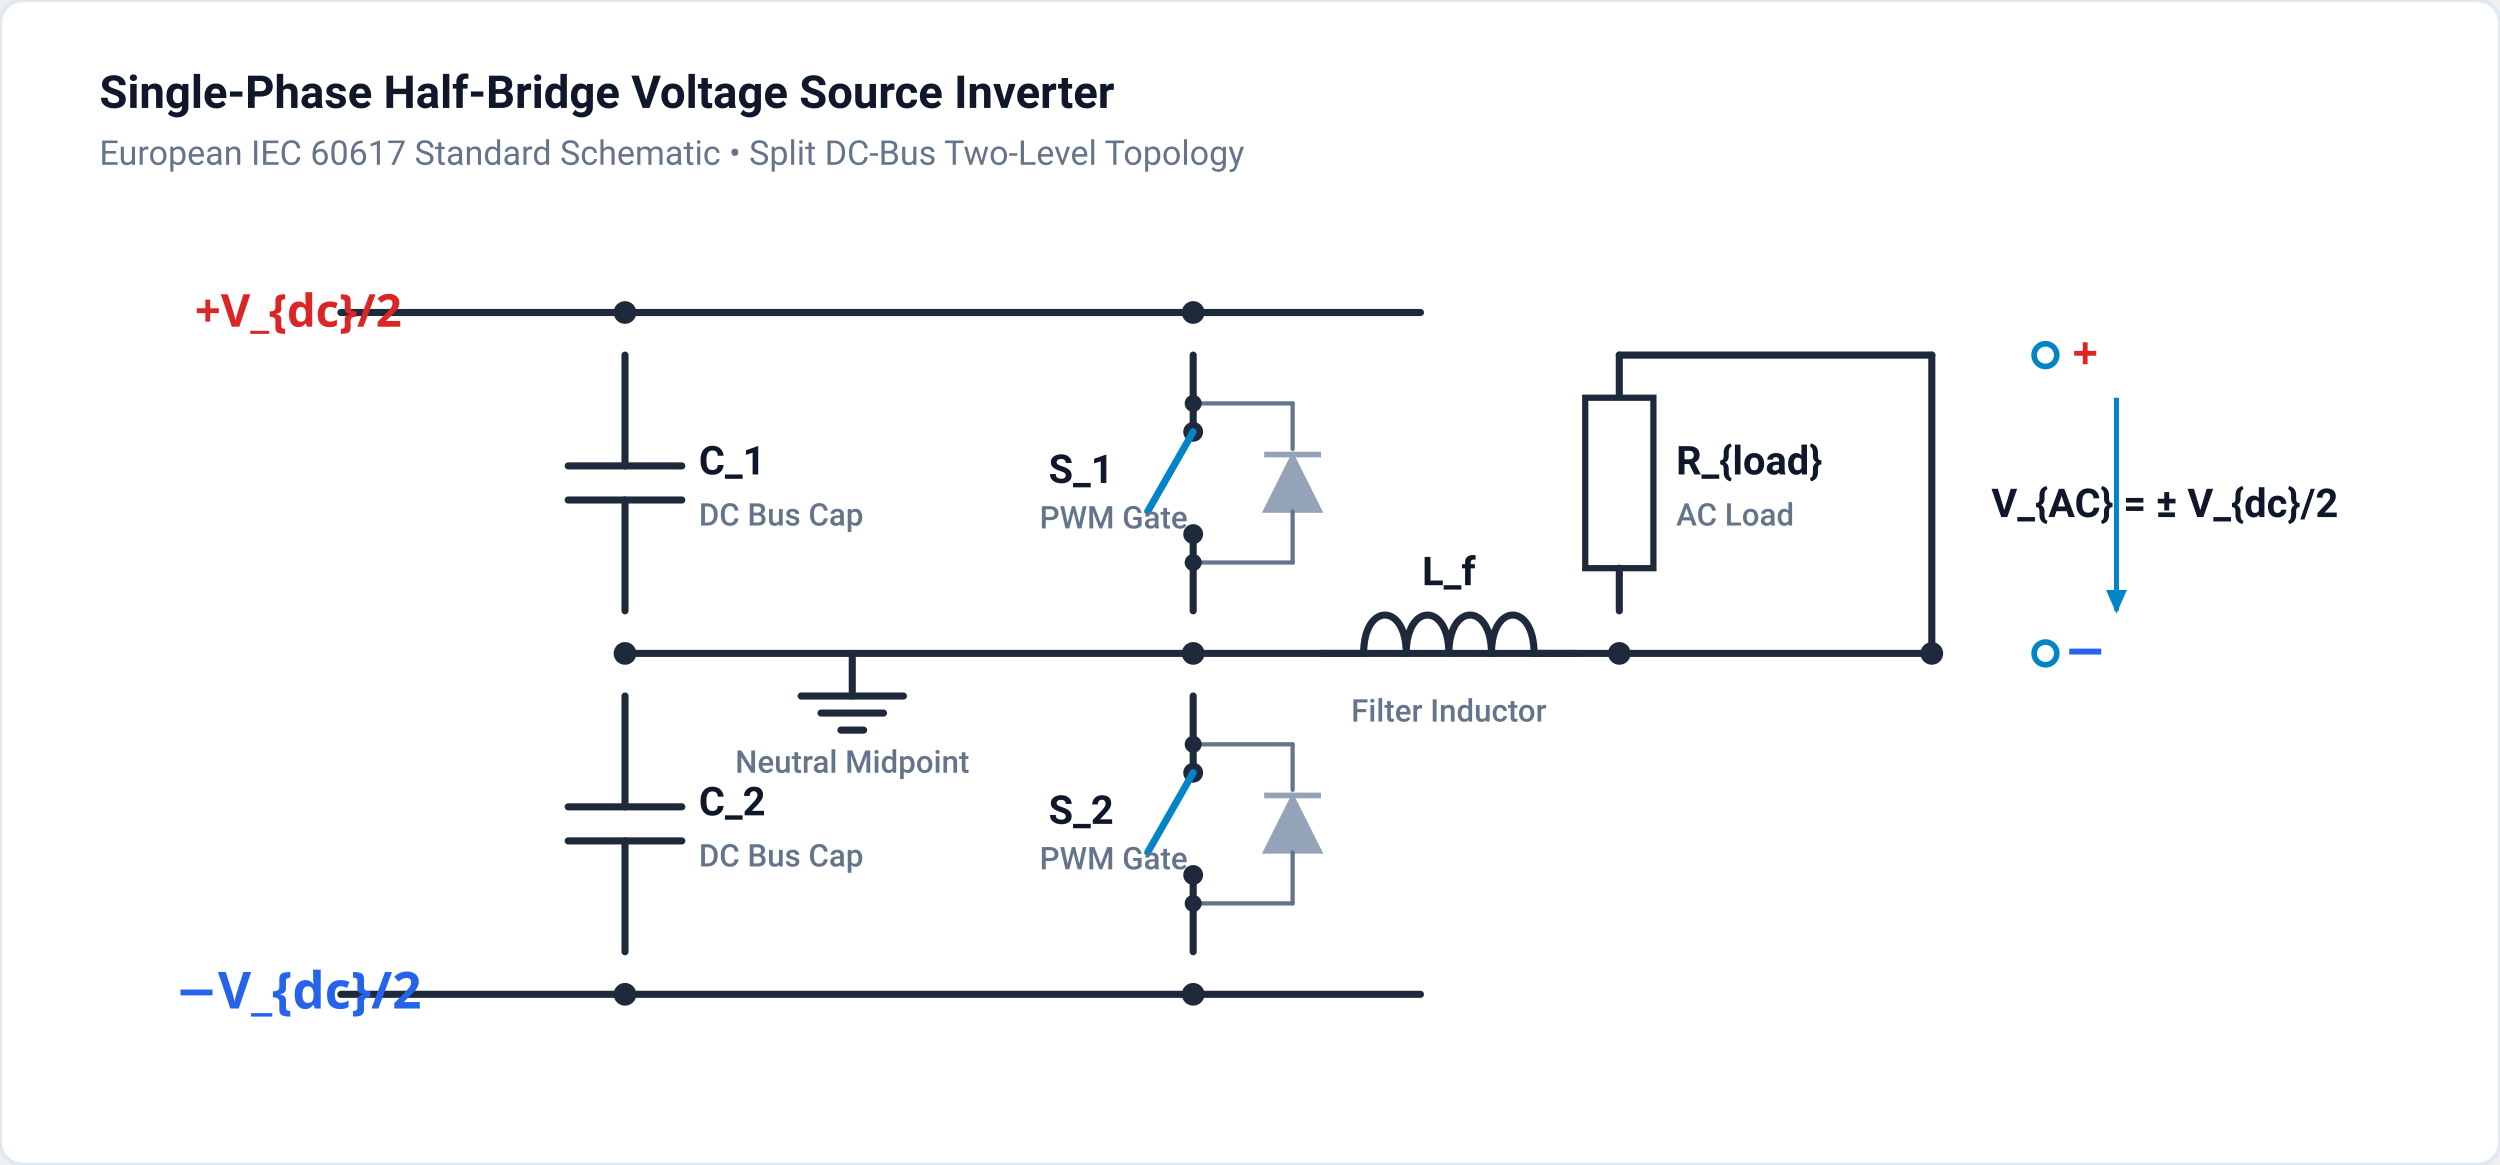
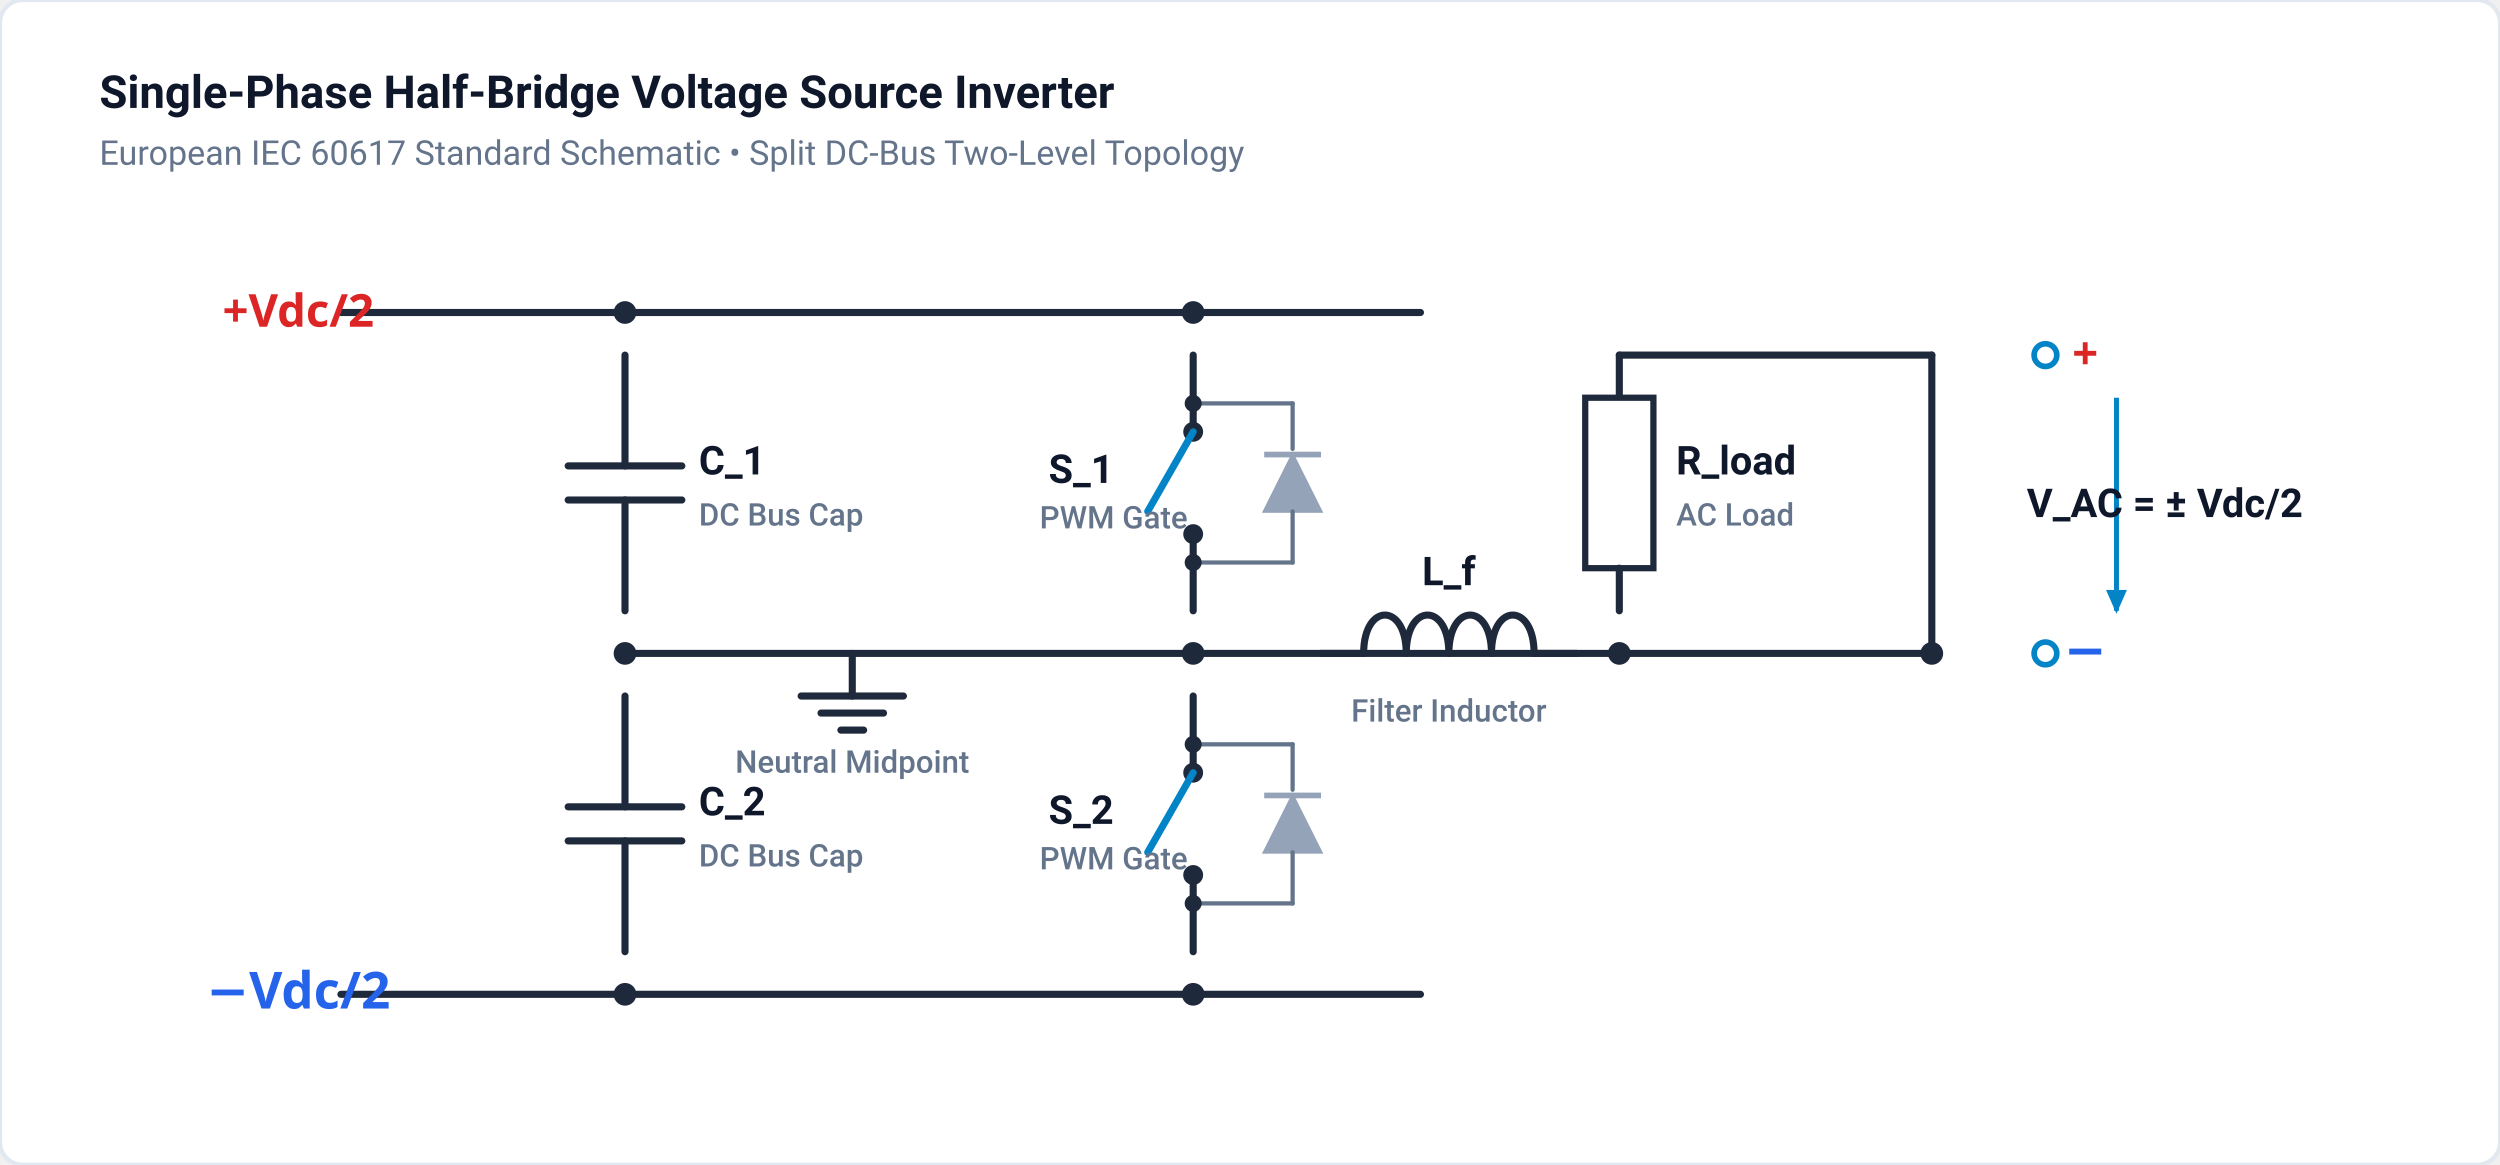
<svg xmlns="http://www.w3.org/2000/svg" viewBox="0 0 880 410" width="100%" height="100%">
  <defs>
    <style>
      .wire { stroke: #1e293b; stroke-width: 2.5; stroke-linecap: round; stroke-linejoin: round; fill: none; }
      .wire-thin { stroke: #64748b; stroke-width: 1.5; stroke-linecap: round; stroke-linejoin: round; fill: none; }
      .wire-dashed { stroke: #0284c7; stroke-width: 2; stroke-dasharray: 5,4; fill: none; }
      .wire-gnd { stroke: #1e293b; stroke-width: 2.5; stroke-linecap: round; }
      .junction { fill: #1e293b; }
      .label { font-family: -apple-system, BlinkMacSystemFont, "Segoe UI", Roboto, "Helvetica Neue", Arial, sans-serif; font-size: 14px; fill: #0f172a; font-weight: 600; text-anchor: middle; }
      .label-start { font-family: -apple-system, BlinkMacSystemFont, "Segoe UI", Roboto, "Helvetica Neue", Arial, sans-serif; font-size: 14px; fill: #0f172a; font-weight: 600; text-anchor: start; }
      .label-end { font-family: -apple-system, BlinkMacSystemFont, "Segoe UI", Roboto, "Helvetica Neue", Arial, sans-serif; font-size: 14px; fill: #0f172a; font-weight: 600; text-anchor: end; }
      .sublabel { font-family: -apple-system, BlinkMacSystemFont, "Segoe UI", Roboto, "Helvetica Neue", Arial, sans-serif; font-size: 11px; fill: #64748b; font-weight: 500; text-anchor: middle; }
      .sublabel-start { font-family: -apple-system, BlinkMacSystemFont, "Segoe UI", Roboto, "Helvetica Neue", Arial, sans-serif; font-size: 11px; fill: #64748b; font-weight: 500; text-anchor: start; }
      .title { font-family: -apple-system, BlinkMacSystemFont, "Segoe UI", Roboto, "Helvetica Neue", Arial, sans-serif; font-size: 16px; fill: #0f172a; font-weight: 700; }
      .subtitle { font-family: -apple-system, BlinkMacSystemFont, "Segoe UI", Roboto, "Helvetica Neue", Arial, sans-serif; font-size: 12px; fill: #64748b; font-weight: 400; }
      .comp-body { fill: #ffffff; stroke: #1e293b; stroke-width: 2.2; }
      .comp-diode { fill: #0284c7; stroke: #0284c7; stroke-width: 2; }
      .comp-sw { stroke: #0284c7; stroke-width: 2.5; stroke-linecap: round; fill: none; }
      .arrow { fill: #0284c7; stroke: none; }
      .measure-arrow { stroke: #0284c7; stroke-width: 1.75; fill: none; }
      .tag-pos { fill: #dc2626; font-family: sans-serif; font-size: 16px; font-weight: bold; text-anchor: middle; }
      .tag-neg { fill: #2563eb; font-family: sans-serif; font-size: 18px; font-weight: bold; text-anchor: middle; }
      .card { fill: #ffffff; stroke: #e2e8f0; stroke-width: 1.5; rx: 8px; }
      .block { fill: #f8fafc; stroke: #cbd5e1; stroke-width: 1.5; rx: 6px; }
      .block-accent { fill: #f0f9ff; stroke: #0284c7; stroke-width: 1.5; rx: 6px; }
    </style>
    <marker id="arr-blue" viewBox="0 0 10 10" refX="7" refY="5" markerWidth="6" markerHeight="6" orient="auto-start-reverse">
      <path d="M 0 1.5 L 8 5 L 0 8.5 z" fill="#0284c7" />
    </marker>
    <marker id="arr-green" viewBox="0 0 10 10" refX="7" refY="5" markerWidth="6" markerHeight="6" orient="auto-start-reverse">
      <path d="M 0 1.5 L 8 5 L 0 8.5 z" fill="#16a34a" />
    </marker>
  </defs>
  <rect width="100%" height="100%" class="card" />
  <text x="35" y="38" class="title">Single-Phase Half-Bridge Voltage Source Inverter</text>
  <text x="35" y="58" class="subtitle">European IEC 60617 Standard Schematic • Split DC-Bus Two-Level Topology</text>
  <line x1="120" y1="110" x2="500" y2="110" class="wire" stroke="#dc2626" />
-   <text x="105" y="115" class="tag-pos">+V_{dc}/2</text>
+   <text x="105" y="115" class="tag-pos">+Vdc/2</text>
  <line x1="120" y1="350" x2="500" y2="350" class="wire" stroke="#2563eb" />
-   <text x="105" y="355" class="tag-neg">−V_{dc}/2</text>
+   <text x="105" y="355" class="tag-neg">−Vdc/2</text>
  <line x1="220" y1="125" x2="220" y2="164" class="wire" />
  <line x1="200" y1="164" x2="240" y2="164" class="wire" stroke-width="3" />
  <line x1="200" y1="176" x2="240" y2="176" class="wire" stroke-width="3" />
  <line x1="220" y1="176" x2="220" y2="215" class="wire" />
  <text x="246" y="167" class="label-start">C_1</text>
  <text x="246" y="185" class="sublabel-start">DC Bus Cap</text>
  <line x1="220" y1="245" x2="220" y2="284" class="wire" />
  <line x1="200" y1="284" x2="240" y2="284" class="wire" stroke-width="3" />
  <line x1="200" y1="296" x2="240" y2="296" class="wire" stroke-width="3" />
  <line x1="220" y1="296" x2="220" y2="335" class="wire" />
  <text x="246" y="287" class="label-start">C_2</text>
  <text x="246" y="305" class="sublabel-start">DC Bus Cap</text>
  <circle cx="220" cy="110" r="4" class="junction" />
  <circle cx="220" cy="230" r="4" class="junction" />
  <circle cx="220" cy="350" r="4" class="junction" />
  <line x1="220" y1="230" x2="680" y2="230" class="wire" stroke="#0284c7" />
  <line x1="300" y1="230" x2="300" y2="245" class="wire" />
  <line x1="282" y1="245" x2="318" y2="245" class="wire-gnd" />
  <line x1="289" y1="251" x2="311" y2="251" class="wire-gnd" />
  <line x1="296" y1="257" x2="304" y2="257" class="wire-gnd" />
  <text x="300" y="272" class="sublabel">Neutral Midpoint</text>
  <line x1="420" y1="125" x2="420" y2="152" class="wire" />
  <circle cx="420" cy="152" r="3.5" class="junction" />
  <line x1="420" y1="152" x2="404" y2="180" class="comp-sw" />
  <circle cx="420" cy="188" r="3.5" class="junction" />
  <line x1="420" y1="188" x2="420" y2="215" class="wire" />
  <text x="392" y="170" class="label-end">S_1</text>
  <text x="392" y="186" class="sublabel" text-anchor="end">PWM Gate</text>
  <line x1="420" y1="142" x2="455" y2="142" class="wire-thin" />
  <line x1="455" y1="142" x2="455" y2="158" class="wire-thin" />
  <polygon points="445,180 455,160 465,180" fill="#94a3b8" stroke="#94a3b8" />
  <line x1="445" y1="160" x2="465" y2="160" stroke="#94a3b8" stroke-width="2" />
  <line x1="455" y1="180" x2="455" y2="198" class="wire-thin" />
  <line x1="455" y1="198" x2="420" y2="198" class="wire-thin" />
  <circle cx="420" cy="142" r="3" class="junction" />
  <circle cx="420" cy="198" r="3" class="junction" />
  <line x1="420" y1="245" x2="420" y2="272" class="wire" />
  <circle cx="420" cy="272" r="3.5" class="junction" />
  <line x1="420" y1="272" x2="404" y2="300" class="comp-sw" />
  <circle cx="420" cy="308" r="3.5" class="junction" />
  <line x1="420" y1="308" x2="420" y2="335" class="wire" />
  <text x="392" y="290" class="label-end">S_2</text>
  <text x="392" y="306" class="sublabel" text-anchor="end">PWM Gate</text>
  <line x1="420" y1="262" x2="455" y2="262" class="wire-thin" />
  <line x1="455" y1="262" x2="455" y2="278" class="wire-thin" />
  <polygon points="445,300 455,280 465,300" fill="#94a3b8" stroke="#94a3b8" />
  <line x1="445" y1="280" x2="465" y2="280" stroke="#94a3b8" stroke-width="2" />
  <line x1="455" y1="300" x2="455" y2="318" class="wire-thin" />
  <line x1="455" y1="318" x2="420" y2="318" class="wire-thin" />
  <circle cx="420" cy="262" r="3" class="junction" />
  <circle cx="420" cy="318" r="3" class="junction" />
  <circle cx="420" cy="110" r="4" class="junction" />
  <circle cx="420" cy="350" r="4" class="junction" />
  <circle cx="420" cy="230" r="4" class="junction" />
  <line x1="465" y1="230" x2="480" y2="230" class="wire" />
  <path d="M 480 230 C 480 212, 495 212, 495 230              C 495 212, 510 212, 510 230              C 510 212, 525 212, 525 230              C 525 212, 540 212, 540 230" class="wire" stroke-width="2.5" />
  <line x1="540" y1="230" x2="555" y2="230" class="wire" />
  <text x="510" y="206" class="label">L_f</text>
  <text x="510" y="254" class="sublabel">Filter Inductor</text>
  <circle cx="570" cy="230" r="4" class="junction" />
  <line x1="570" y1="125" x2="570" y2="140" class="wire" />
  <rect x="558" y="140" width="24" height="60" class="comp-body" />
  <line x1="570" y1="200" x2="570" y2="215" class="wire" />
-   <text x="590" y="167" class="label-start">R_{load}</text>
+   <text x="590" y="167" class="label-start">R_load</text>
  <text x="590" y="185" class="sublabel-start">AC Load</text>
  <line x1="570" y1="125" x2="680" y2="125" class="wire" />
  <line x1="680" y1="125" x2="680" y2="230" class="wire" />
  <circle cx="680" cy="230" r="4" class="junction" />
  <circle cx="720" cy="125" r="4" fill="none" stroke="#0284c7" stroke-width="2" />
  <circle cx="720" cy="230" r="4" fill="none" stroke="#0284c7" stroke-width="2" />
  <text x="734" y="130" class="tag-pos">+</text>
  <text x="734" y="235" class="tag-neg">−</text>
  <line x1="745" y1="140" x2="745" y2="215" class="measure-arrow" marker-end="url(#arr-blue)" />
-   <text x="762" y="182" class="label" fill="#0284c7">V_{AC} = ± V_{dc}/2</text>
+   <text x="762" y="182" class="label" fill="#0284c7">V_AC = ± Vdc/2</text>
</svg>
